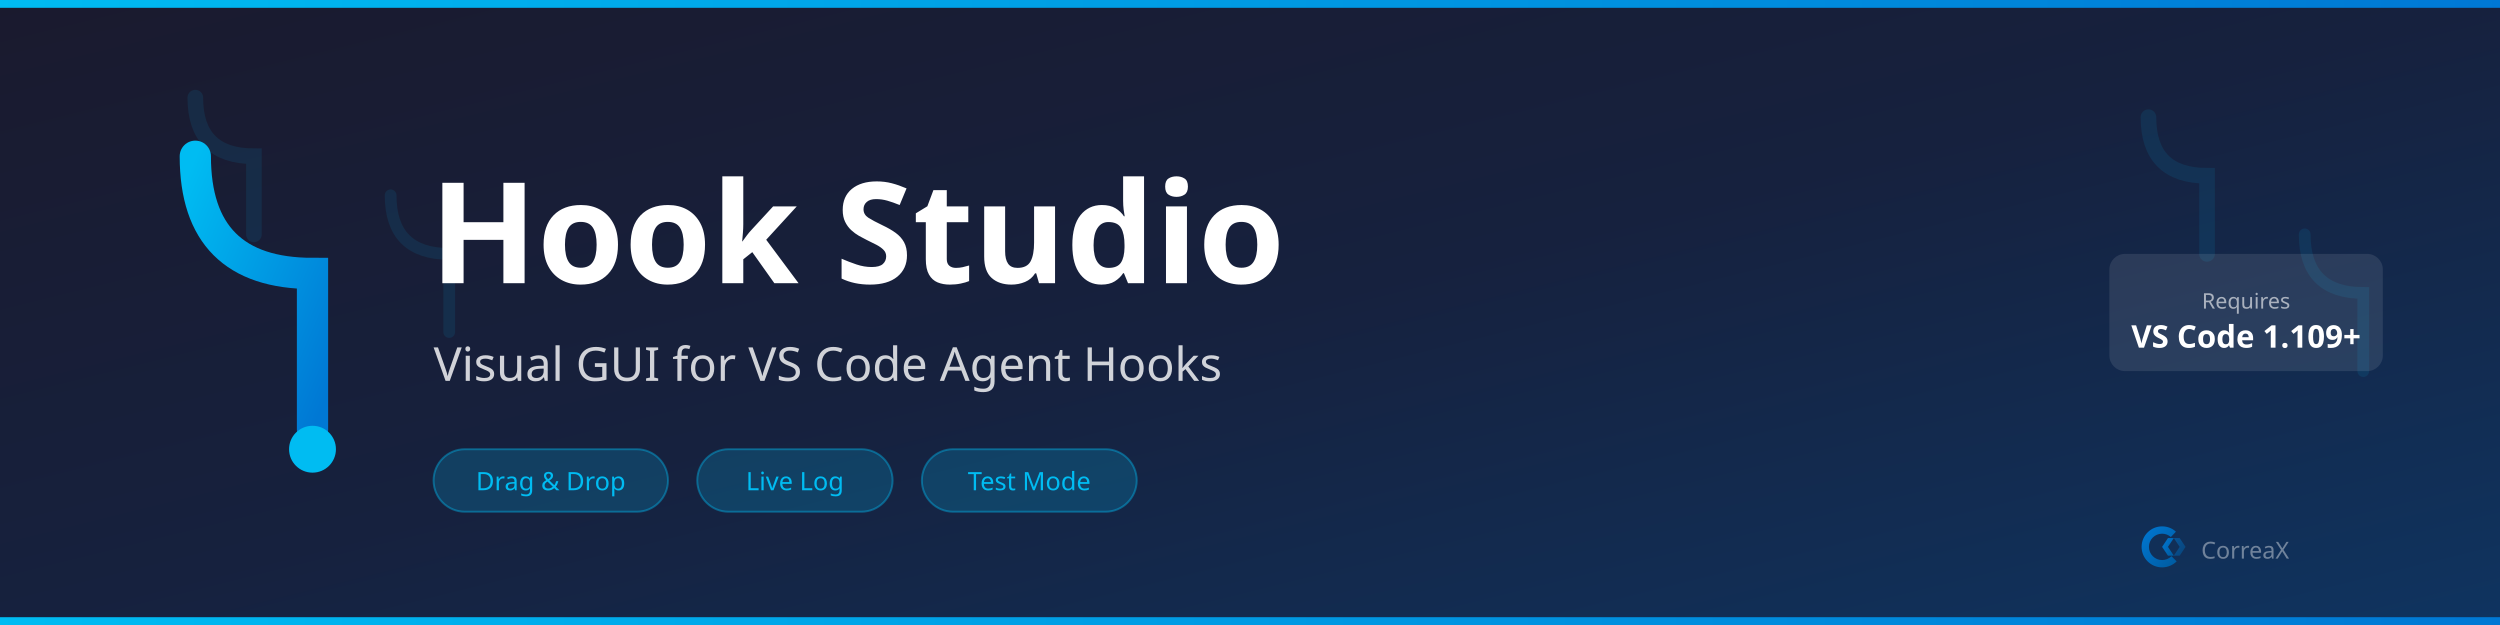
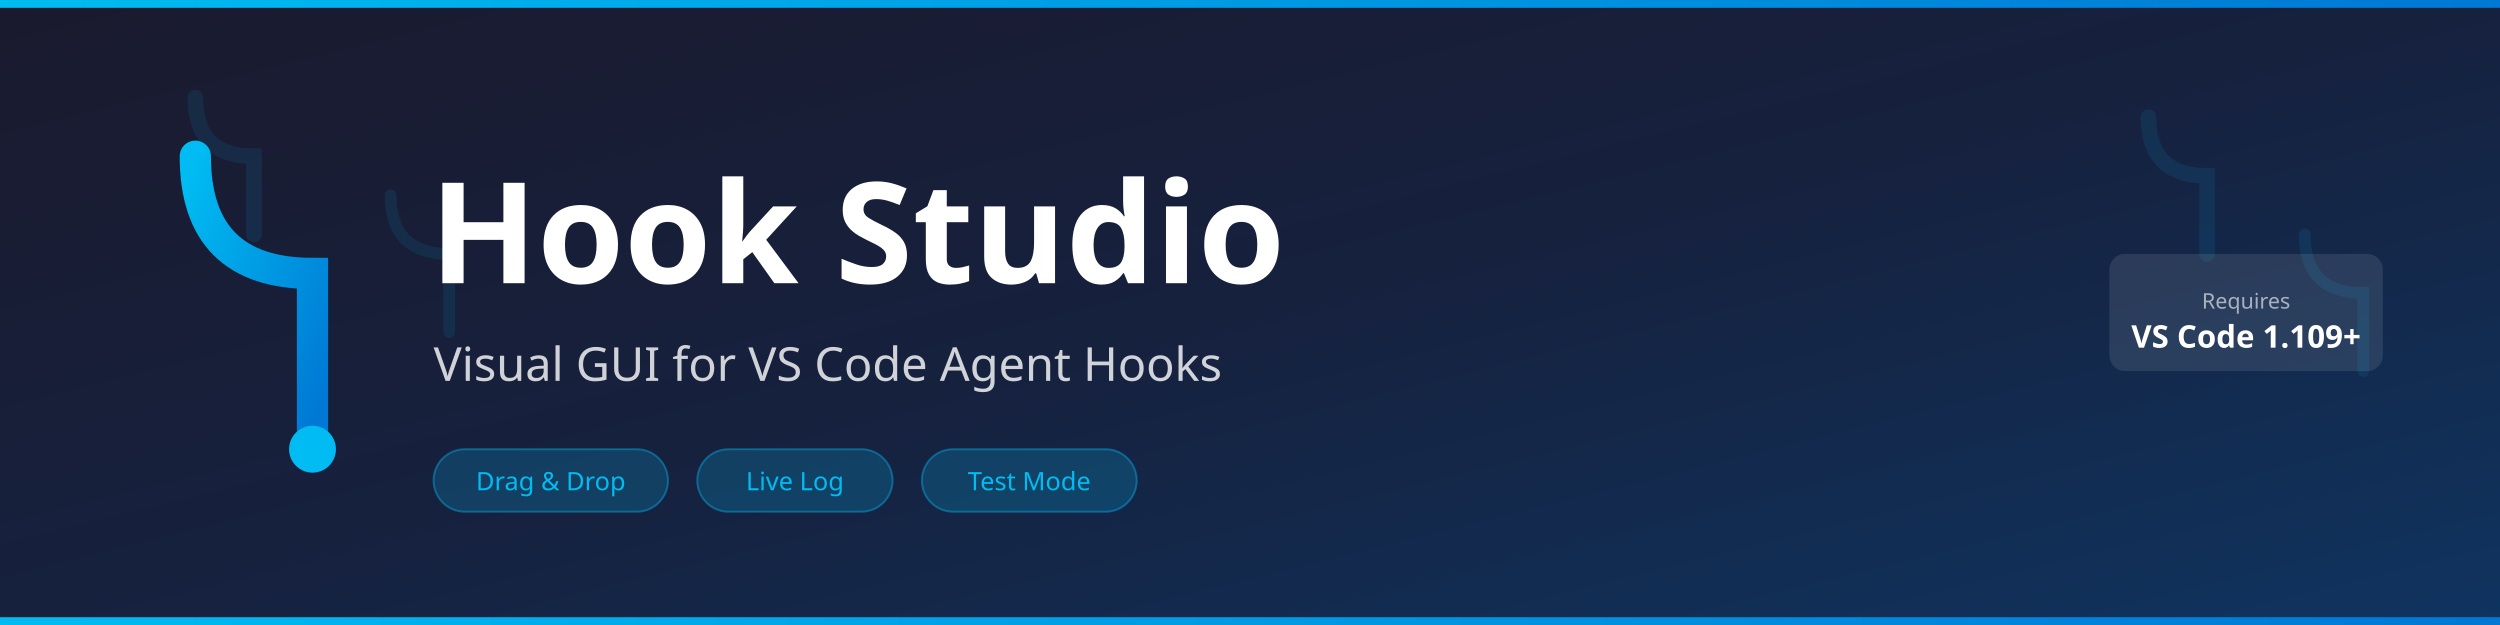
<svg xmlns="http://www.w3.org/2000/svg" viewBox="0 0 1280 320">
  <defs>
    <linearGradient id="bgGrad" x1="0%" y1="0%" x2="100%" y2="100%">
      <stop offset="0%" stop-color="#1a1a2e" />
      <stop offset="50%" stop-color="#16213e" />
      <stop offset="100%" stop-color="#0f3460" />
    </linearGradient>
    <linearGradient id="accentGrad" x1="0%" y1="0%" x2="100%" y2="0%">
      <stop offset="0%" stop-color="#00bcf2" />
      <stop offset="100%" stop-color="#0078d4" />
    </linearGradient>
    <linearGradient id="hookGrad" x1="0%" y1="0%" x2="100%" y2="100%">
      <stop offset="0%" stop-color="#00bcf2" />
      <stop offset="100%" stop-color="#0078d4" />
    </linearGradient>
  </defs>
  <rect width="1280" height="320" fill="url(#bgGrad)" />
  <rect x="0" y="0" width="1280" height="4" fill="url(#accentGrad)" />
  <rect x="0" y="316" width="1280" height="4" fill="url(#accentGrad)" />
  <g opacity="0.1">
    <path d="M100 50 Q100 80 130 80 L130 120" stroke="#00bcf2" stroke-width="8" fill="none" stroke-linecap="round" />
    <path d="M200 100 Q200 130 230 130 L230 170" stroke="#00bcf2" stroke-width="6" fill="none" stroke-linecap="round" />
    <path d="M1100 60 Q1100 90 1130 90 L1130 130" stroke="#00bcf2" stroke-width="8" fill="none" stroke-linecap="round" />
    <path d="M1180 120 Q1180 150 1210 150 L1210 190" stroke="#00bcf2" stroke-width="6" fill="none" stroke-linecap="round" />
  </g>
  <g transform="translate(100, 80)">
    <path d="M0 0 Q0 60 60 60 L60 140" stroke="url(#hookGrad)" stroke-width="16" fill="none" stroke-linecap="round" />
    <circle cx="60" cy="150" r="12" fill="#00bcf2" />
  </g>
  <text x="220" y="145" font-family="Segoe UI, system-ui, sans-serif" font-size="72" font-weight="700" fill="#ffffff">
    Hook Studio
  </text>
  <text x="222" y="195" font-family="Segoe UI, system-ui, sans-serif" font-size="24" fill="rgba(255,255,255,0.8)">
    Visual GUI for VS Code Agent Hooks
  </text>
  <g transform="translate(222, 230)">
    <rect x="0" y="0" width="120" height="32" rx="16" fill="rgba(0,188,242,0.2)" stroke="rgba(0,188,242,0.4)" stroke-width="1" />
    <text x="60" y="21" text-anchor="middle" font-family="Segoe UI, system-ui, sans-serif" font-size="13" fill="#00bcf2">Drag &amp; Drop</text>
    <rect x="135" y="0" width="100" height="32" rx="16" fill="rgba(0,188,242,0.2)" stroke="rgba(0,188,242,0.4)" stroke-width="1" />
    <text x="185" y="21" text-anchor="middle" font-family="Segoe UI, system-ui, sans-serif" font-size="13" fill="#00bcf2">Live Log</text>
    <rect x="250" y="0" width="110" height="32" rx="16" fill="rgba(0,188,242,0.2)" stroke="rgba(0,188,242,0.4)" stroke-width="1" />
    <text x="305" y="21" text-anchor="middle" font-family="Segoe UI, system-ui, sans-serif" font-size="13" fill="#00bcf2">Test Mode</text>
  </g>
  <g transform="translate(1080, 130)">
    <rect x="0" y="0" width="140" height="60" rx="8" fill="rgba(255,255,255,0.1)" />
    <text x="70" y="28" text-anchor="middle" font-family="Segoe UI, system-ui, sans-serif" font-size="11" fill="rgba(255,255,255,0.6)">Requires</text>
    <text x="70" y="48" text-anchor="middle" font-family="Segoe UI, system-ui, sans-serif" font-size="16" font-weight="600" fill="#ffffff">VS Code 1.109+</text>
  </g>
-   <g transform="translate(1095, 268)">
-     <defs>
-       <linearGradient id="cxGrad" x1="0%" y1="0%" x2="100%" y2="100%">
-         <stop offset="0%" stop-color="#0078d4" />
-         <stop offset="100%" stop-color="#005a9e" />
-       </linearGradient>
-     </defs>
-     <g transform="scale(0.75)">
-       <path d="M16 2C8.268 2 2 8.268 2 16s6.268 14 14 14c3.866 0 7.389-1.568 9.928-4.1l-3.535-3.536A9.002 9.002 0 0116 25c-4.97 0-9-4.03-9-9s4.03-9 9-9c2.29 0 4.38.857 5.971 2.268l3.464-3.639C22.993 3.352 19.66 2 16 2z" fill="url(#cxGrad)" />
-       <path d="M20 10l-4 6 4 6h4l-4-6 4-6h-4z" fill="url(#cxGrad)" />
-       <path d="M24 10l4 6-4 6h4l4-6-4-6h-4z" fill="url(#cxGrad)" opacity="0.5" />
-     </g>
-     <text x="32" y="18" font-family="Segoe UI, system-ui, sans-serif" font-size="12" fill="rgba(255,255,255,0.4)">CorreaX</text>
-   </g>
</svg>
